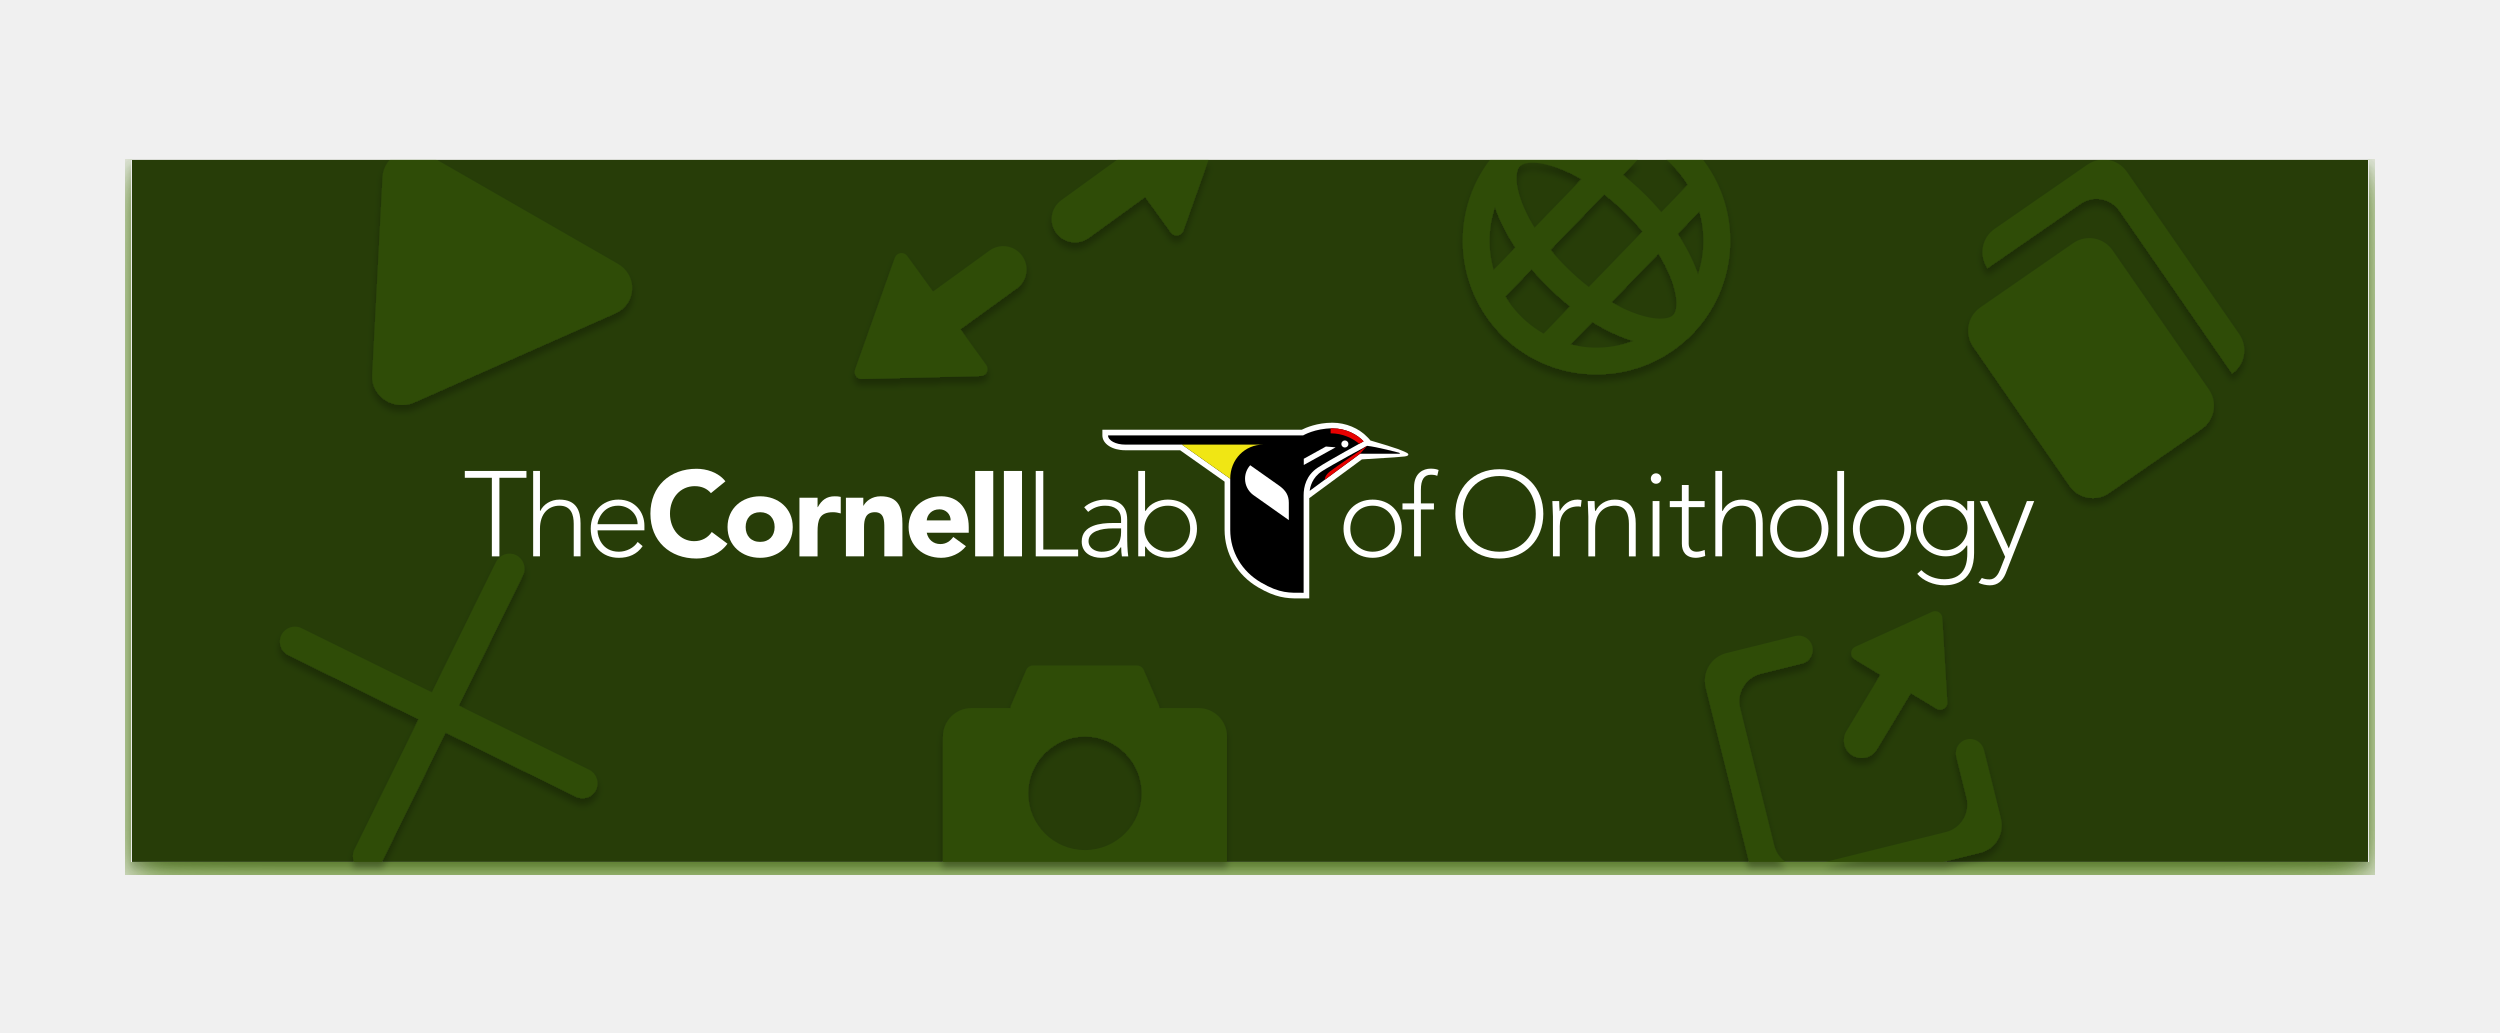
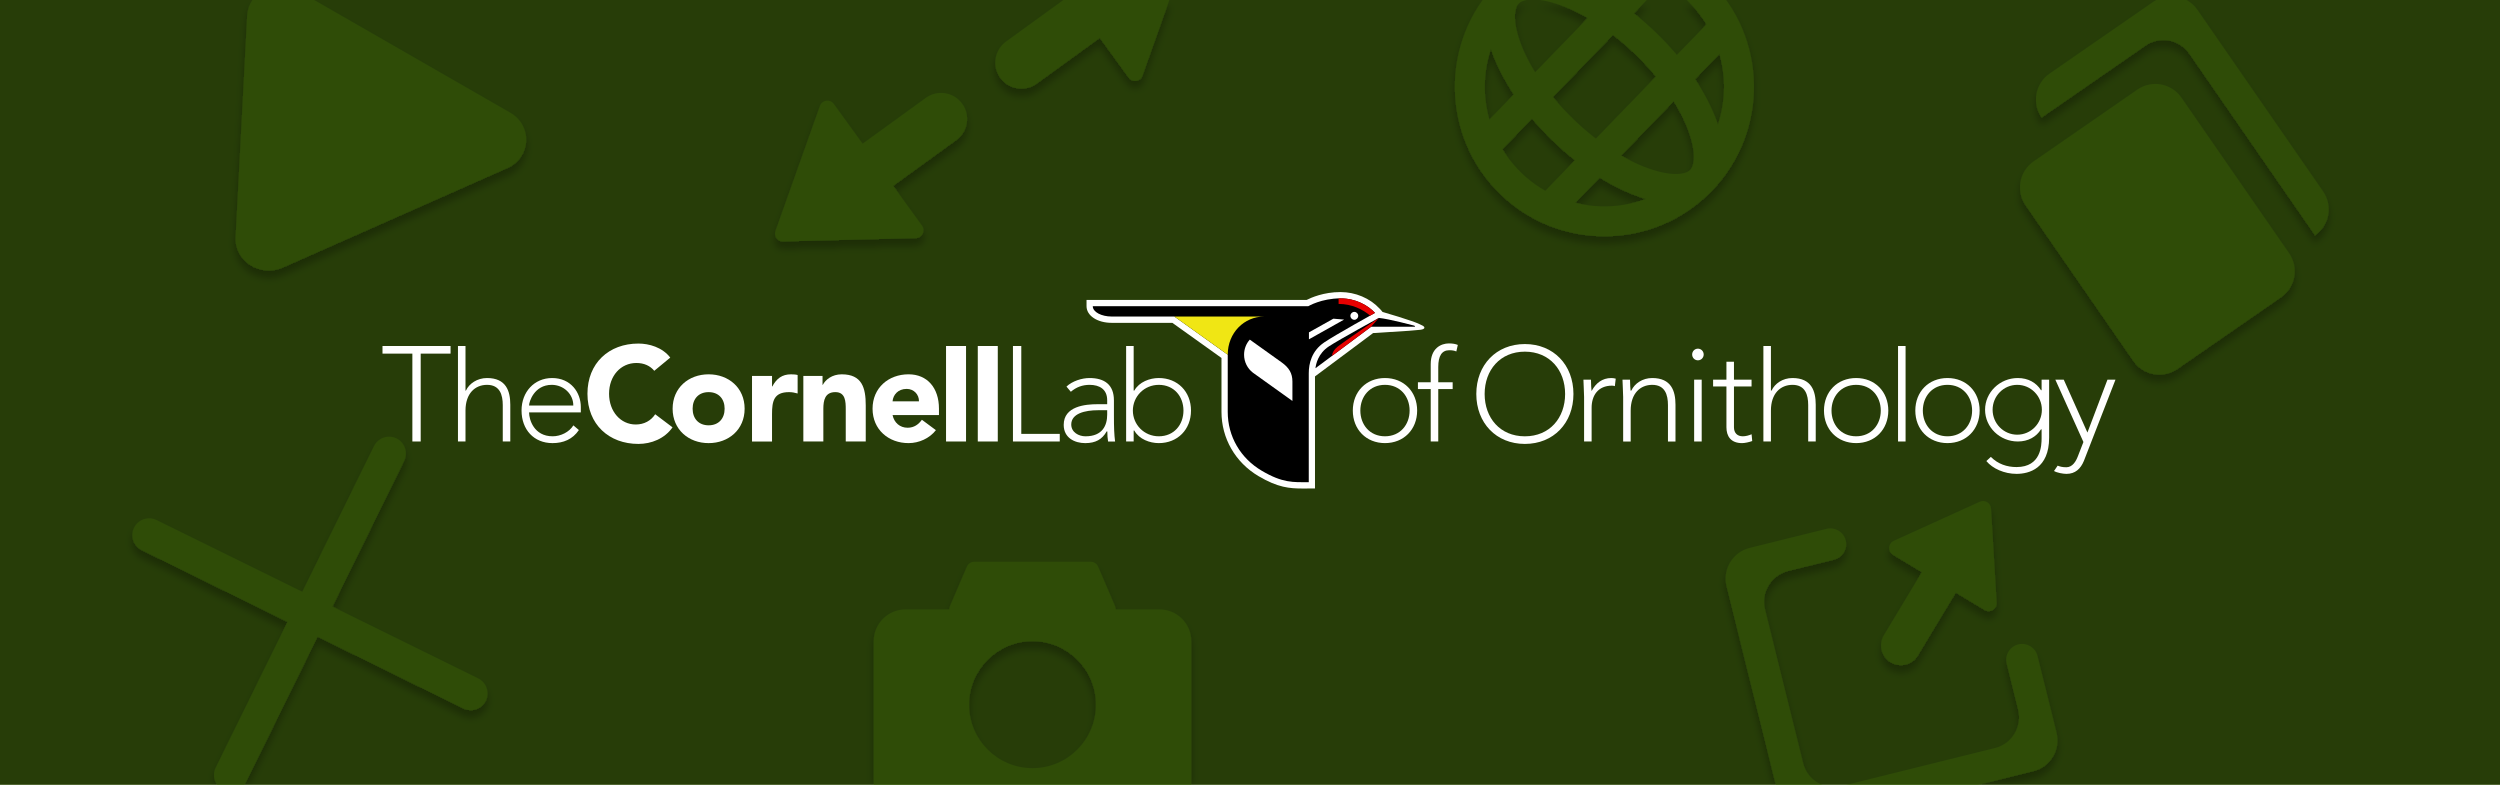
- <svg xmlns="http://www.w3.org/2000/svg" width="1610" height="665" viewBox="0 0 1610 665" fill="none">
-   <g filter="url(#filter0_d)">
-     <g filter="url(#filter1_dd)">
-       <rect width="1440" height="452" transform="translate(85 103)" fill="#4E7B11" />
+ <svg xmlns="http://www.w3.org/2000/svg" width="1440" height="452" viewBox="0 0 1440 452" fill="none">
+   <g clip-path="url(#clip0_229_21495)">
+     <rect width="1440" height="452" fill="#4E7B11" />
+     <g filter="url(#filter0_d_229_21495)">
+       <mask id="mask0_229_21495" style="mask-type:alpha" maskUnits="userSpaceOnUse" x="42" y="-105" width="1357" height="618">
+         <g clip-path="url(#clip1_229_21495)">
+           <path d="M1166.77 118.243C1161.05 109.988 1163.11 98.664 1171.37 92.951L1231.16 51.569C1239.41 45.855 1250.74 47.916 1256.45 56.171L1318.52 145.855C1324.24 154.11 1322.18 165.434 1313.92 171.148L1254.13 212.53C1245.88 218.243 1234.55 216.183 1228.84 207.928L1166.77 118.243Z" fill="#5E980F" />
+           <path d="M1180.57 42.365C1172.32 48.079 1170.26 59.403 1175.97 67.658L1235.76 26.276C1244.02 20.563 1255.34 22.623 1261.05 30.878L1333.47 135.51C1341.73 129.796 1343.79 118.472 1338.07 110.217L1265.65 5.585C1259.94 -2.67 1248.62 -4.73 1240.36 0.983L1180.57 42.365Z" fill="#5E980F" />
+         </g>
+         <path d="M293.836 64.86C306.913 72.374 305.955 90.694 292.166 96.803L162.841 154.103C149.836 159.865 134.997 150.329 135.711 136.668L142.394 8.892C143.108 -4.768 158.861 -12.705 171.194 -5.617L293.836 64.86Z" fill="#5E980F" />
+         <path d="M81.639 316.847C76.859 314.493 74.891 308.709 77.245 303.929C79.598 299.148 85.382 297.181 90.162 299.534L275.406 390.732C280.187 393.086 282.154 398.869 279.801 403.65C277.447 408.431 271.663 410.398 266.883 408.045L81.639 316.847Z" fill="#5E980F" />
+         <path d="M232.779 265.429C235.132 260.648 233.165 254.865 228.384 252.511C223.603 250.158 217.82 252.125 215.466 256.906L124.268 442.149C121.914 446.93 123.882 452.714 128.662 455.067C133.443 457.421 139.227 455.453 141.58 450.673L232.779 265.429Z" fill="#5E980F" />
+         <path d="M1063.13 311.257C1064.34 316.145 1061.36 321.09 1056.47 322.302L1029.92 328.886C1020.15 331.31 1014.19 341.2 1016.61 350.976L1038.56 439.475C1040.98 449.251 1050.87 455.21 1060.65 452.786L1149.15 430.838C1158.92 428.414 1164.88 418.524 1162.46 408.749L1155.87 382.199C1154.66 377.311 1157.64 372.366 1162.53 371.154C1167.42 369.942 1172.36 372.922 1173.57 377.809L1184.55 422.059C1186.97 431.835 1181.01 441.724 1171.24 444.149L1047.34 474.875C1037.56 477.299 1027.67 471.34 1025.25 461.565L994.522 337.665C992.098 327.89 998.057 318 1007.83 315.576L1052.08 304.602C1056.97 303.39 1061.92 306.37 1063.13 311.257Z" fill="#5E980F" />
+         <path d="M1108.18 327.607C1111.43 322.215 1118.43 320.478 1123.82 323.727C1129.21 326.976 1130.95 333.98 1127.7 339.372L1104.67 377.602C1101.42 382.993 1094.41 384.73 1089.02 381.482C1083.63 378.233 1081.89 371.228 1085.14 365.837L1108.18 327.607Z" fill="#5E980F" />
+         <path d="M1140.37 288.983C1143.28 287.66 1146.62 289.669 1146.81 292.861L1150.06 347.169C1150.28 350.833 1146.3 353.241 1143.16 351.347L1090.37 319.537C1087.22 317.642 1087.49 312.999 1090.84 311.481L1140.37 288.983Z" fill="#5E980F" />
+         <g clip-path="url(#clip2_229_21495)">
+           <path d="M618.33 -4.226C625.031 -9.083 634.402 -7.589 639.259 -0.887C644.117 5.815 642.622 15.185 635.92 20.043L597.091 48.188C590.389 53.045 581.019 51.55 576.161 44.849C571.304 38.147 572.799 28.777 579.5 23.919L618.33 -4.226Z" fill="#5E980F" />
+           <path d="M679.28 -34.496C682.45 -34.576 684.714 -31.452 683.652 -28.464L658.043 43.605C656.824 47.035 652.259 47.691 650.123 44.745L599.273 -25.41C597.137 -28.357 599.181 -32.491 602.819 -32.582L679.28 -34.496Z" fill="#5E980F" />
+           <path d="M512.014 108.787C505.313 113.644 495.944 112.149 491.087 105.448C486.23 98.747 487.725 89.378 494.426 84.521L533.276 56.361C539.977 51.504 549.346 52.999 554.203 59.699C559.06 66.4 557.566 75.769 550.865 80.626L512.014 108.787Z" fill="#5E980F" />
+           <path d="M451.055 139.066C447.885 139.146 445.62 136.021 446.682 133.033L472.31 60.955C473.53 57.526 478.094 56.87 480.229 59.817L531.075 129.965C533.211 132.911 531.167 137.045 527.529 137.136L451.055 139.066Z" fill="#5E980F" />
+         </g>
+         <path fill-rule="evenodd" clip-rule="evenodd" d="M973.643 97.908C1000.12 70.57 999.415 26.946 972.077 0.473C944.738 -26.001 901.115 -25.3 874.641 2.039C848.168 29.377 848.869 73 876.207 99.474C903.546 125.948 947.169 125.247 973.643 97.908ZM986.018 109.892C1019.11 75.719 1018.23 21.19 984.061 -11.902C949.887 -44.995 895.358 -44.118 862.266 -9.945C829.174 24.228 830.05 78.757 864.223 111.849C898.397 144.941 952.926 144.065 986.018 109.892Z" fill="#5E980F" />
+         <path fill-rule="evenodd" clip-rule="evenodd" d="M953.318 -29.682L845.465 81.694L857.84 93.678L965.694 -17.699L953.318 -29.682Z" fill="#5E980F" />
+         <path fill-rule="evenodd" clip-rule="evenodd" d="M990.444 6.269L882.591 117.645L894.966 129.629L1002.82 18.253L990.444 6.269Z" fill="#5E980F" />
+         <path fill-rule="evenodd" clip-rule="evenodd" d="M972.826 76.175C968.111 62.752 957.7 46.5 942.118 31.411C926.536 16.322 909.957 6.438 896.389 2.156C881.723 -2.472 875.93 0.708 874.641 2.039C873.353 3.369 870.361 9.261 875.458 23.772C880.173 37.195 890.585 53.447 906.166 68.536C921.748 83.625 938.327 93.509 951.895 97.791C966.561 102.419 972.354 99.239 973.643 97.908C974.931 96.578 977.924 90.685 972.826 76.175ZM986.018 109.892C1002.56 92.805 988.274 52.127 954.101 19.035C919.928 -14.057 878.812 -27.032 862.266 -9.945C845.72 7.141 860.01 47.819 894.183 80.911C928.356 114.003 969.472 126.978 986.018 109.892Z" fill="#5E980F" />
+         <path d="M556.961 326.345C557.681 324.664 559.334 323.574 561.163 323.574H628.282C630.111 323.574 631.764 324.664 632.484 326.345L642.281 349.204C643.574 352.221 641.361 355.577 638.079 355.577H551.366C548.084 355.577 545.871 352.221 547.164 349.204L556.961 326.345Z" fill="#5E980F" />
+         <path fill-rule="evenodd" clip-rule="evenodd" d="M521.574 351.005C511.474 351.005 503.287 359.192 503.287 369.292V451.584C503.287 461.683 511.474 469.871 521.574 469.871H667.871C677.971 469.871 686.158 461.683 686.158 451.584V369.292C686.158 359.192 677.971 351.005 667.871 351.005H521.574ZM594.723 442.44C614.922 442.44 631.297 426.065 631.297 405.866C631.297 385.667 614.922 369.292 594.723 369.292C574.523 369.292 558.148 385.667 558.148 405.866C558.148 426.065 574.523 442.44 594.723 442.44Z" fill="#5E980F" />
+       </mask>
+       <g mask="url(#mask0_229_21495)">
+         <rect y="-1" width="1440" height="453" fill="#5E980F" />
+       </g>
    </g>
+     <g opacity="0.5" filter="url(#filter1_d_229_21495)">
+       <path d="M0 0H1440V452H0V0Z" fill="black" />
+       <path d="M0.5 0.5H1439.5V451.5H0.5V0.5Z" stroke="black" />
+     </g>
+     <path fill-rule="evenodd" clip-rule="evenodd" d="M779.22 236.494C779.224 247.37 786.913 255.228 797.749 255.232C808.591 255.228 816.275 247.37 816.279 236.494C816.279 225.6 808.591 217.751 797.749 217.746C786.908 217.751 779.224 225.604 779.22 236.494V236.494ZM797.748 221.666C806.503 221.684 811.926 228.347 811.939 236.493C811.926 244.631 806.503 251.299 797.748 251.308C788.994 251.299 783.571 244.631 783.558 236.493C783.571 228.347 788.994 221.684 797.748 221.666V221.666Z" fill="white" />
+     <path fill-rule="evenodd" clip-rule="evenodd" d="M824.098 254.299H828.437V224.107H836.732V220.178H828.437V211.427C828.442 204.963 830.48 201.746 834.792 201.733C836.487 201.733 837.771 201.949 838.846 202.45L839.702 198.683C838.364 198.101 836.723 197.808 834.56 197.808C830.078 197.822 824.102 200.542 824.093 209.717V220.178H816.722V224.107H823.96H824.093V254.299H824.098Z" fill="white" />
+     <path fill-rule="evenodd" clip-rule="evenodd" d="M850.354 226.935C850.359 243.648 861.807 255.697 878.33 255.702C894.853 255.697 906.3 243.648 906.305 226.935C906.3 210.217 894.853 198.177 878.33 198.173C861.807 198.173 850.359 210.217 850.354 226.935V226.935ZM878.329 202.557C885.469 202.557 891.262 205.219 895.28 209.599C899.285 213.975 901.505 220.074 901.505 226.939C901.505 233.805 899.285 239.895 895.28 244.284C891.271 248.655 885.473 251.317 878.338 251.317C878.338 251.317 878.333 251.317 878.329 251.317C871.189 251.317 865.391 248.66 861.378 244.284C857.369 239.895 855.152 233.81 855.152 226.939C855.152 220.078 857.373 213.975 861.378 209.599C865.391 205.219 871.193 202.557 878.329 202.557V202.557Z" fill="white" />
+     <path fill-rule="evenodd" clip-rule="evenodd" d="M916.951 224.901L916.777 225.212L916.701 224.864C916.541 224.138 916.469 221.292 916.393 218.675H912.05C912.063 220.656 912.433 226.055 912.433 228.64V254.299H916.773V234.856C916.781 227.824 920.443 222.149 928.506 222.135C928.943 222.135 929.514 222.203 930.156 222.406L930.66 218.102C929.79 217.886 928.987 217.746 928.118 217.746C922.873 217.746 919.239 220.732 916.951 224.901V224.901Z" fill="white" />
+     <path fill-rule="evenodd" clip-rule="evenodd" d="M951.699 217.746C945.991 217.742 941.504 220.98 939.685 224.896L939.649 224.973H939.564H939.225L939.203 224.869C939.043 224.138 938.971 221.296 938.895 218.68H934.552C934.57 220.656 934.935 226.06 934.935 228.645V254.303H939.274V236.498C939.288 226.574 944.795 221.689 951.699 221.671C959.093 221.689 960.739 227.476 960.743 233.309V254.303H965.082V233.074C965.064 225.239 962.679 217.76 951.699 217.746V217.746Z" fill="white" />
+     <path fill-rule="evenodd" clip-rule="evenodd" d="M974.681 204.191C974.681 206.059 976.152 207.548 978.003 207.548C979.849 207.548 981.321 206.059 981.326 204.191C981.321 202.319 979.845 200.831 978.003 200.826C976.157 200.831 974.681 202.319 974.681 204.191V204.191Z" fill="white" />
+     <path fill-rule="evenodd" clip-rule="evenodd" d="M975.83 236.598V254.299H980.174V236.598V218.68H975.83V236.598Z" fill="white" />
+     <path fill-rule="evenodd" clip-rule="evenodd" d="M1003.82 251.308C1000.68 251.304 998.767 249.364 998.763 246.125V222.605H1008.9V218.68H998.763V208.346H994.424V218.68H986.744V222.605H994.424V246.125C994.441 251.214 996.89 255.224 1003.43 255.237C1005.13 255.237 1007.61 254.642 1009.28 254.038L1008.92 250.136C1007.34 250.799 1005.55 251.308 1003.82 251.308V251.308Z" fill="white" />
+     <path fill-rule="evenodd" clip-rule="evenodd" d="M1032.47 217.747C1026.76 217.742 1022.28 220.981 1020.46 224.897L1020.42 224.978H1020.34H1020.05V199.297H1015.71V254.299H1020.05V236.495C1020.06 226.57 1025.57 221.685 1032.48 221.671C1039.88 221.685 1041.51 227.473 1041.52 233.305V254.299H1045.86V233.071C1045.83 225.244 1043.45 217.76 1032.47 217.747V217.747Z" fill="white" />
+     <path fill-rule="evenodd" clip-rule="evenodd" d="M1050.61 236.494C1050.61 247.37 1058.3 255.228 1069.14 255.232C1079.98 255.228 1087.66 247.37 1087.67 236.494C1087.66 225.6 1079.98 217.751 1069.14 217.746C1058.3 217.751 1050.61 225.604 1050.61 236.494V236.494ZM1069.13 221.671C1077.89 221.684 1083.31 228.347 1083.33 236.494C1083.32 244.632 1077.89 251.299 1069.13 251.308C1060.39 251.299 1054.96 244.632 1054.95 236.494C1054.96 228.347 1060.39 221.684 1069.13 221.671V221.671Z" fill="white" />
+     <path fill-rule="evenodd" clip-rule="evenodd" d="M1093.27 226.751V254.299H1097.61V226.751V199.297H1093.27V226.751Z" fill="white" />
+     <path fill-rule="evenodd" clip-rule="evenodd" d="M1103.22 236.494C1103.22 247.374 1110.91 255.228 1121.75 255.232C1132.59 255.228 1140.27 247.374 1140.28 236.494C1140.27 225.6 1132.58 217.751 1121.75 217.746C1110.91 217.751 1103.22 225.604 1103.22 236.494V236.494ZM1121.75 221.666C1130.5 221.684 1135.92 228.347 1135.94 236.493C1135.92 244.631 1130.5 251.299 1121.75 251.308C1112.99 251.299 1107.57 244.631 1107.55 236.493C1107.57 228.347 1112.99 221.684 1121.75 221.666V221.666Z" fill="white" />
+     <path fill-rule="evenodd" clip-rule="evenodd" d="M1175.56 224.675C1172.9 220.444 1168.26 217.746 1162.24 217.746C1151.86 217.764 1143.41 226.001 1143.4 236.025C1143.41 246.048 1151.86 254.281 1162.24 254.299C1168.27 254.299 1172.9 251.601 1175.56 247.37L1175.6 247.302H1175.68H1175.96V252.422C1175.95 256.45 1175.71 269.005 1161.55 269.027C1156.03 269.027 1150.83 267.313 1146.73 263.163L1144.14 265.567C1147.73 269.911 1154.48 272.947 1161.54 272.947C1168.73 272.929 1180.29 269.898 1180.3 252.106L1180.3 218.68H1175.96V224.743H1175.83H1175.6L1175.56 224.675V224.675ZM1176.12 236.029C1176.12 243.951 1169.76 250.379 1161.93 250.383C1154.1 250.379 1147.74 243.951 1147.74 236.029C1147.74 228.103 1154.1 221.671 1161.93 221.671C1169.76 221.671 1176.12 228.103 1176.12 236.029V236.029Z" fill="white" />
+     <path fill-rule="evenodd" clip-rule="evenodd" d="M1213.9 218.68L1202.36 249.147L1188.72 218.68H1183.87L1200.05 254.597L1196.8 262.956C1195.73 265.752 1193.71 269.14 1190.22 269.14C1187.84 269.14 1186.47 268.725 1185.21 268.215L1183.11 271.301C1184.87 272.329 1188.31 272.952 1190.3 272.952C1195.31 272.952 1198.42 270.06 1200.31 265.504L1218.52 218.685H1213.9V218.68Z" fill="white" />
+     <path fill-rule="evenodd" clip-rule="evenodd" d="M813.92 185.186C812.35 184.614 807.672 183.125 805.674 182.489C803.672 181.844 797.99 180.179 796.332 179.674C795.729 178.858 795.092 178.194 794.592 177.703C789.08 171.766 780.692 168.225 772.143 168.225C762.429 168.225 755.156 171.469 752.663 172.745H629.435C628.302 172.745 625.845 172.745 625.845 172.745C625.845 172.745 625.845 175.515 625.845 176.376C625.845 181.839 632.07 185.958 640.33 185.958H675.28L703.576 206.185V237.207C703.576 252.509 711.55 266.348 724.893 274.247C736.06 280.86 742.794 281.388 750.433 281.388C750.982 281.388 751.53 281.383 752.097 281.379C752.667 281.379 753.247 281.374 753.845 281.374C754.812 281.374 757.435 281.374 757.435 281.374C757.435 281.374 757.435 278.772 757.435 277.743V216.813L759.825 215.031L790.913 191.845C790.913 191.845 807.253 190.821 811.396 190.55C813.697 190.401 816.293 190.18 818.103 189.964C819.767 189.765 820.445 189.233 820.445 188.795C820.445 188.267 820.137 188.06 819.749 187.767C819.428 187.519 816.962 186.301 813.92 185.186V185.186Z" fill="white" />
+     <path fill-rule="evenodd" clip-rule="evenodd" d="M814.634 187.568C814.634 187.568 799.881 183.63 794.209 183.125C794.209 183.125 771.763 195.377 765.475 199.495C759.178 203.609 757.983 209.799 757.702 212.104L789.74 188.218C789.74 188.218 814.21 188.218 814.848 188.218C815.485 188.218 814.634 187.568 814.634 187.568V187.568Z" fill="black" />
+     <path fill-rule="evenodd" clip-rule="evenodd" d="M762.745 197.231C769.319 192.792 792.014 180.224 792.014 180.224C792.014 180.224 792.041 180.251 792.045 180.26C788.156 176.038 781.088 171.856 772.146 171.856C761.149 171.856 753.568 176.376 753.568 176.376H629.438C629.438 179.746 634.46 182.322 640.333 182.322C644.699 182.322 676.429 182.322 676.429 182.322L707.174 204.309V237.207C707.174 251.489 714.586 263.939 726.716 271.116C738.837 278.293 744.92 277.748 753.848 277.748V214.977C753.848 209.447 755.494 202.134 762.745 197.231V197.231ZM782.341 181.921C782.341 183.179 781.324 184.203 780.085 184.203C778.84 184.203 777.828 183.179 777.828 181.921C777.828 180.667 778.845 179.643 780.085 179.643C781.324 179.643 782.341 180.667 782.341 181.921ZM753.947 191.444L768.021 183.563L774.207 184.077L753.947 195.449V191.444V191.444Z" fill="black" />
+     <path fill-rule="evenodd" clip-rule="evenodd" d="M676.431 182.327H728.171C716.603 182.327 707.175 191.728 707.175 204.313L676.431 182.327V182.327Z" fill="#F0E614" />
+     <path fill-rule="evenodd" clip-rule="evenodd" d="M789.197 181.803C785.107 178.28 778.668 175.059 771.028 175.059V171.879L772.148 171.856C781.08 171.856 788.126 176.016 792.015 180.224L789.197 181.803V181.803Z" fill="#E60000" />
+     <path fill-rule="evenodd" clip-rule="evenodd" d="M789.736 188.218L767.318 204.94C767.318 204.94 767.05 202.495 770.426 199.739C773.797 196.983 794.209 183.129 794.209 183.129L789.736 188.218V188.218Z" fill="#E60000" />
+     <path fill-rule="evenodd" clip-rule="evenodd" d="M744.432 230.955C744.432 230.955 744.432 222.988 744.432 219.768C744.432 215.067 742.536 211.81 738.211 208.716L719.886 195.616C717.83 197.889 716.586 200.934 716.586 204.322C716.586 208.544 718.588 212.284 721.67 214.661L744.432 230.955V230.955Z" fill="white" />
+     <path fill-rule="evenodd" clip-rule="evenodd" d="M237.523 203.686V254.299H242.321V203.686H259.522V199.296H220.317V203.686H237.389H237.523Z" fill="white" />
+     <path fill-rule="evenodd" clip-rule="evenodd" d="M280.554 217.746C274.842 217.742 270.239 220.981 268.415 224.896L268.38 224.977H268.295H268.125V199.296H263.786V254.299H268.125V236.494C268.139 226.57 273.642 221.684 280.55 221.666C287.944 221.684 289.585 227.468 289.594 233.305V254.299H293.929V233.07C293.92 225.239 291.529 217.764 280.554 217.746V217.746Z" fill="white" />
+     <path fill-rule="evenodd" clip-rule="evenodd" d="M318.326 251.308C307.472 251.304 304.765 241.578 304.751 237.658V237.523H334.555V234.397C334.546 226.137 328.847 217.751 318.023 217.747C307.726 217.756 300.417 225.758 300.412 236.422C300.421 247.465 307.49 255.233 318.251 255.237C324.481 255.237 329.85 253.032 333.436 247.704L330.269 245.011C327.892 248.868 323 251.304 318.326 251.308V251.308ZM304.75 233.458C304.755 231.532 307.622 221.689 317.79 221.666C324.694 221.684 330.215 227.007 330.215 233.458V233.593H304.75V233.458V233.458Z" fill="white" />
+     <path fill-rule="evenodd" clip-rule="evenodd" d="M376.86 213.587C374.478 210.714 371.022 209.081 366.567 209.081C357.5 209.081 350.82 216.538 350.82 226.796C350.82 237.054 357.5 244.51 366.183 244.51C371.022 244.51 374.937 242.336 377.399 238.605L387.38 246.143C382.849 252.662 375.165 255.698 367.713 255.698C350.74 255.698 338.373 244.429 338.373 226.791C338.373 209.158 350.74 197.889 367.713 197.889C373.782 197.889 381.462 199.987 386.073 205.973L376.86 213.587V213.587Z" fill="white" />
+     <path fill-rule="evenodd" clip-rule="evenodd" d="M408.166 215.608C419.69 215.608 428.903 223.381 428.903 235.421C428.903 247.465 419.69 255.237 408.166 255.237C396.647 255.237 387.429 247.465 387.429 235.421C387.429 223.381 396.647 215.608 408.166 215.608V215.608ZM408.167 244.979C413.929 244.979 417.385 241.095 417.385 235.42C417.385 229.75 413.929 225.866 408.167 225.866C402.405 225.866 398.953 229.75 398.953 235.42C398.953 241.095 402.41 244.979 408.167 244.979V244.979Z" fill="white" />
+     <path fill-rule="evenodd" clip-rule="evenodd" d="M433.166 216.542H444.689V222.605H444.841C447.298 218.017 450.527 215.613 455.597 215.613C456.904 215.613 458.362 215.689 459.437 216.001V226.647C457.823 226.178 456.208 225.866 454.518 225.866C445.764 225.866 444.685 230.995 444.685 238.533V254.304H433.161V216.542H433.166Z" fill="white" />
+     <path fill-rule="evenodd" clip-rule="evenodd" d="M462.724 216.542H473.783V221.667H473.94C475.469 218.716 479.238 215.608 484.843 215.608C496.519 215.608 498.668 223.381 498.668 233.476V254.299H487.149V235.804C487.149 231.46 487.073 225.862 481.16 225.862C475.17 225.862 474.247 230.603 474.247 235.497V254.299H462.724V216.542V216.542Z" fill="white" />
+     <path fill-rule="evenodd" clip-rule="evenodd" d="M539.078 247.771C535.394 252.517 529.325 255.233 523.335 255.233C511.816 255.233 502.594 247.46 502.594 235.416C502.594 223.376 511.812 215.604 523.335 215.604C534.088 215.604 540.844 223.376 540.844 235.416V239.074H514.117C515.041 243.5 518.341 246.373 522.796 246.373C526.56 246.373 529.093 244.429 531.015 241.785L539.078 247.771V247.771ZM529.324 231.149C529.4 227.269 526.403 224.003 522.256 224.003C517.19 224.003 514.425 227.495 514.117 231.149H529.324V231.149Z" fill="white" />
+     <path fill-rule="evenodd" clip-rule="evenodd" d="M544.919 226.75V199.296H556.438V226.75V254.299H544.919V226.75V226.75Z" fill="white" />
+     <path fill-rule="evenodd" clip-rule="evenodd" d="M563.203 226.75V199.296H574.722V226.75V254.299H563.203V226.75V226.75Z" fill="white" />
+     <path fill-rule="evenodd" clip-rule="evenodd" d="M588.263 226.75V199.296H583.46V226.75V254.299H610.423V249.914H588.263V226.75Z" fill="white" />
+     <path fill-rule="evenodd" clip-rule="evenodd" d="M641.617 230.589C641.599 221.567 636.185 217.769 627.618 217.747C623.083 217.747 617.638 219.501 614.284 222.673L616.799 225.663C619.943 222.984 623.484 221.671 627.618 221.671C633.331 221.685 637.728 224.215 637.737 230.513V232.822H632.225C628.738 232.822 623.832 233.102 619.823 234.73C615.809 236.359 612.701 239.318 612.696 244.736C612.696 252.247 619.047 255.233 625.085 255.242C631.043 255.237 634.812 253.095 637.411 248.548L637.452 248.48H637.532H637.817V248.62C637.817 250.591 637.964 252.562 638.254 254.308H642.29C641.769 250.239 641.621 246.283 641.621 239.368V230.589H641.617ZM637.737 238.822C637.737 241.831 637.099 244.952 635.213 247.334C633.322 249.702 630.182 251.313 625.246 251.313C625.246 251.313 625.241 251.313 625.237 251.313C621.357 251.304 617.044 249.035 617.04 244.497C617.067 238.208 624.853 236.287 632.537 236.287H637.741V238.822H637.737Z" fill="white" />
+     <path fill-rule="evenodd" clip-rule="evenodd" d="M667.488 217.742C662.221 217.742 656.201 219.993 653.395 224.905L653.355 224.977H653.279H652.99V199.296H648.65V254.299H652.99V248.006H653.123H653.355L653.395 248.078C656.201 252.991 662.221 255.233 667.488 255.233C678.329 255.228 686.009 247.375 686.018 236.494C686.009 225.605 678.329 217.751 667.488 217.742V217.742ZM667.487 251.308C659.045 251.299 652.543 244.645 652.53 236.494C652.543 228.338 659.045 221.684 667.487 221.67C676.242 221.684 681.66 228.347 681.678 236.494C681.66 244.631 676.242 251.299 667.487 251.308V251.308Z" fill="white" />
  </g>
-   <g filter="url(#filter2_d)">
-     <mask id="mask0" style="mask-type:alpha" maskUnits="userSpaceOnUse" x="146" y="0" width="1357" height="618">
-       <g clip-path="url(#clip0)">
-         <path d="M1270.77 223.243C1265.05 214.988 1267.11 203.664 1275.37 197.951L1335.16 156.569C1343.41 150.855 1354.74 152.916 1360.45 161.171L1422.52 250.855C1428.24 259.11 1426.18 270.434 1417.92 276.148L1358.13 317.53C1349.88 323.243 1338.55 321.183 1332.84 312.928L1270.77 223.243Z" fill="#5E980F" />
-         <path d="M1284.57 147.365C1276.32 153.079 1274.26 164.403 1279.97 172.658L1339.76 131.276C1348.02 125.563 1359.34 127.623 1365.05 135.878L1437.47 240.51C1445.73 234.796 1447.79 223.472 1442.07 215.217L1369.65 110.585C1363.94 102.33 1352.62 100.27 1344.36 105.983L1284.57 147.365Z" fill="#5E980F" />
-       </g>
-       <path d="M397.836 169.86C410.913 177.374 409.955 195.694 396.166 201.803L266.841 259.103C253.836 264.865 238.997 255.329 239.711 241.668L246.394 113.892C247.108 100.232 262.861 92.295 275.194 99.383L397.836 169.86Z" fill="#5E980F" />
-       <path d="M185.639 421.847C180.859 419.493 178.891 413.709 181.245 408.929C183.598 404.148 189.382 402.181 194.163 404.534L379.406 495.732C384.187 498.086 386.154 503.869 383.801 508.65C381.447 513.431 375.663 515.398 370.883 513.045L185.639 421.847Z" fill="#5E980F" />
-       <path d="M336.779 370.429C339.132 365.648 337.165 359.865 332.384 357.511C327.603 355.158 321.82 357.125 319.466 361.906L228.268 547.149C225.914 551.93 227.882 557.714 232.662 560.067C237.443 562.421 243.227 560.453 245.58 555.673L336.779 370.429Z" fill="#5E980F" />
-       <path d="M1167.13 416.257C1168.34 421.144 1165.36 426.089 1160.47 427.301L1133.92 433.886C1124.15 436.31 1118.19 446.2 1120.61 455.975L1142.56 544.475C1144.98 554.25 1154.87 560.209 1164.65 557.785L1253.15 535.838C1262.92 533.413 1268.88 523.524 1266.46 513.748L1259.87 487.198C1258.66 482.311 1261.64 477.366 1266.53 476.154C1271.42 474.941 1276.36 477.921 1277.57 482.809L1288.55 527.059C1290.97 536.834 1285.01 546.724 1275.24 549.148L1151.34 579.875C1141.56 582.299 1131.67 576.34 1129.25 566.564L1098.52 442.665C1096.1 432.889 1102.06 423 1111.83 420.575L1156.08 409.602C1160.97 408.389 1165.92 411.369 1167.13 416.257Z" fill="#5E980F" />
-       <path d="M1212.18 432.606C1215.43 427.215 1222.43 425.478 1227.82 428.726C1233.21 431.975 1234.95 438.98 1231.7 444.371L1208.67 482.601C1205.42 487.993 1198.41 489.73 1193.02 486.481C1187.63 483.232 1185.89 476.228 1189.14 470.836L1212.18 432.606Z" fill="#5E980F" />
-       <path d="M1244.37 393.982C1247.28 392.66 1250.62 394.668 1250.81 397.861L1254.06 452.168C1254.28 455.832 1250.3 458.24 1247.16 456.346L1194.37 424.536C1191.22 422.642 1191.49 417.998 1194.84 416.48L1244.37 393.982Z" fill="#5E980F" />
-       <g clip-path="url(#clip1)">
-         <path d="M722.33 100.774C729.031 95.917 738.402 97.412 743.259 104.113C748.117 110.815 746.622 120.185 739.92 125.043L701.091 153.188C694.389 158.045 685.019 156.55 680.161 149.849C675.304 143.147 676.799 133.777 683.5 128.919L722.33 100.774Z" fill="#5E980F" />
-         <path d="M783.28 70.504C786.45 70.424 788.714 73.548 787.652 76.536L762.043 148.606C760.824 152.035 756.259 152.692 754.123 149.745L703.273 79.59C701.137 76.643 703.181 72.509 706.819 72.418L783.28 70.504Z" fill="#5E980F" />
-         <path d="M616.014 213.787C609.313 218.644 599.944 217.149 595.087 210.448C590.23 203.747 591.725 194.378 598.426 189.521L637.276 161.361C643.977 156.504 653.346 157.999 658.203 164.699C663.06 171.4 661.566 180.769 654.865 185.626L616.014 213.787Z" fill="#5E980F" />
-         <path d="M555.055 244.066C551.885 244.146 549.62 241.021 550.682 238.033L576.31 165.955C577.53 162.527 582.094 161.87 584.229 164.817L635.075 234.965C637.211 237.911 635.167 242.045 631.529 242.136L555.055 244.066Z" fill="#5E980F" />
-       </g>
-       <path fill-rule="evenodd" clip-rule="evenodd" d="M1077.64 202.908C1104.12 175.57 1103.42 131.946 1076.08 105.473C1048.74 78.999 1005.12 79.7 978.641 107.039C952.168 134.377 952.869 178 980.207 204.474C1007.55 230.948 1051.17 230.247 1077.64 202.908ZM1090.02 214.892C1123.11 180.719 1122.23 126.19 1088.06 93.097C1053.89 60.005 999.358 60.882 966.266 95.055C933.174 129.228 934.05 183.757 968.223 216.849C1002.4 249.941 1056.93 249.065 1090.02 214.892Z" fill="#5E980F" />
-       <path fill-rule="evenodd" clip-rule="evenodd" d="M1057.32 75.318L949.465 186.694L961.84 198.678L1069.69 87.301L1057.32 75.318Z" fill="#5E980F" />
-       <path fill-rule="evenodd" clip-rule="evenodd" d="M1094.44 111.269L986.591 222.645L998.966 234.629L1106.82 123.253L1094.44 111.269Z" fill="#5E980F" />
-       <path fill-rule="evenodd" clip-rule="evenodd" d="M1076.83 181.175C1072.11 167.752 1061.7 151.5 1046.12 136.411C1030.54 121.322 1013.96 111.438 1000.39 107.156C985.723 102.528 979.93 105.708 978.641 107.039C977.353 108.369 974.361 114.261 979.458 128.772C984.173 142.195 994.585 158.447 1010.17 173.536C1025.75 188.625 1042.33 198.509 1055.89 202.791C1070.56 207.419 1076.35 204.239 1077.64 202.908C1078.93 201.578 1081.92 195.685 1076.83 181.175ZM1090.02 214.892C1106.56 197.805 1092.27 157.128 1058.1 124.035C1023.93 90.943 982.812 77.968 966.266 95.055C949.72 112.141 964.01 152.819 998.183 185.911C1032.36 219.003 1073.47 231.978 1090.02 214.892Z" fill="#5E980F" />
-       <path d="M660.961 431.345C661.681 429.664 663.334 428.574 665.163 428.574H732.282C734.111 428.574 735.764 429.664 736.484 431.345L746.281 454.203C747.574 457.22 745.361 460.576 742.079 460.576H655.366C652.084 460.576 649.871 457.22 651.164 454.203L660.961 431.345Z" fill="#5E980F" />
-       <path fill-rule="evenodd" clip-rule="evenodd" d="M625.574 456.004C615.474 456.004 607.287 464.192 607.287 474.291V556.583C607.287 566.683 615.474 574.87 625.574 574.87H771.871C781.971 574.87 790.158 566.683 790.158 556.583V474.291C790.158 464.192 781.971 456.004 771.871 456.004H625.574ZM698.723 547.44C718.922 547.44 735.297 531.065 735.297 510.866C735.297 490.666 718.922 474.291 698.723 474.291C678.523 474.291 662.148 490.666 662.148 510.866C662.148 531.065 678.523 547.44 698.723 547.44Z" fill="#5E980F" />
-     </mask>
-     <g mask="url(#mask0)">
-       <rect x="79" y="103" width="1453" height="452" fill="#5E980F" />
-     </g>
-   </g>
-   <g opacity="0.5" filter="url(#filter3_d)">
-     <rect x="85" y="103" width="1440" height="452" fill="black" />
-     <rect x="85.5" y="103.5" width="1439" height="451" stroke="black" />
-   </g>
-   <path fill-rule="evenodd" clip-rule="evenodd" d="M865.224 340.494C865.228 351.37 873.013 359.228 883.985 359.232C894.962 359.228 902.742 351.37 902.746 340.494C902.746 329.6 894.962 321.751 883.985 321.746C873.008 321.751 865.228 329.604 865.224 340.494V340.494ZM883.985 325.666C892.848 325.684 898.339 332.347 898.353 340.493C898.339 348.631 892.848 355.299 883.985 355.308C875.121 355.299 869.63 348.631 869.617 340.493C869.63 332.347 875.121 325.684 883.985 325.666V325.666Z" fill="white" />
-   <path fill-rule="evenodd" clip-rule="evenodd" d="M910.661 358.299H915.054V328.107H923.453V324.178H915.054V315.427C915.059 308.963 917.122 305.746 921.489 305.733C923.204 305.733 924.505 305.949 925.593 306.45L926.46 302.683C925.105 302.101 923.444 301.808 921.254 301.808C916.716 301.822 910.665 304.542 910.656 313.717V324.178H903.192V328.107H910.521H910.656V358.299H910.661Z" fill="white" />
-   <path fill-rule="evenodd" clip-rule="evenodd" d="M937.249 330.935C937.254 347.648 948.844 359.697 965.574 359.702C982.303 359.697 993.894 347.648 993.899 330.935C993.894 314.217 982.303 302.177 965.574 302.173C948.844 302.173 937.254 314.217 937.249 330.935V330.935ZM965.574 306.557C972.803 306.557 978.669 309.219 982.737 313.599C986.792 317.975 989.041 324.074 989.041 330.939C989.041 337.805 986.792 343.895 982.737 348.284C978.678 352.655 972.808 355.317 965.583 355.317C965.583 355.317 965.579 355.317 965.574 355.317C958.345 355.317 952.475 352.66 948.411 348.284C944.352 343.895 942.108 337.81 942.108 330.939C942.108 324.078 944.357 317.975 948.411 313.599C952.475 309.219 958.35 306.557 965.574 306.557V306.557Z" fill="white" />
-   <path fill-rule="evenodd" clip-rule="evenodd" d="M1004.68 328.901L1004.5 329.212L1004.42 328.864C1004.26 328.138 1004.19 325.292 1004.11 322.675H999.714C999.727 324.656 1000.1 330.055 1000.1 332.64V358.299H1004.5V338.856C1004.5 331.824 1008.21 326.149 1016.38 326.135C1016.82 326.135 1017.4 326.203 1018.05 326.406L1018.56 322.102C1017.68 321.886 1016.86 321.746 1015.98 321.746C1010.67 321.746 1006.99 324.732 1004.68 328.901V328.901Z" fill="white" />
-   <path fill-rule="evenodd" clip-rule="evenodd" d="M1039.86 321.746C1034.08 321.742 1029.54 324.98 1027.7 328.896L1027.66 328.973H1027.57H1027.23L1027.21 328.869C1027.05 328.138 1026.97 325.296 1026.9 322.68H1022.5C1022.52 324.656 1022.89 330.06 1022.89 332.645V358.303H1027.28V340.498C1027.29 330.574 1032.87 325.689 1039.86 325.671C1047.35 325.689 1049.01 331.476 1049.02 337.309V358.303H1053.41V337.074C1053.39 329.239 1050.98 321.76 1039.86 321.746V321.746Z" fill="white" />
-   <path fill-rule="evenodd" clip-rule="evenodd" d="M1063.13 308.191C1063.13 310.059 1064.62 311.548 1066.49 311.548C1068.36 311.548 1069.85 310.059 1069.86 308.191C1069.85 306.319 1068.36 304.831 1066.49 304.826C1064.62 304.831 1063.13 306.319 1063.13 308.191V308.191Z" fill="white" />
-   <path fill-rule="evenodd" clip-rule="evenodd" d="M1064.29 340.598V358.299H1068.69V340.598V322.68H1064.29V340.598Z" fill="white" />
-   <path fill-rule="evenodd" clip-rule="evenodd" d="M1092.63 355.308C1089.45 355.304 1087.51 353.364 1087.51 350.125V326.605H1097.78V322.68H1087.51V312.346H1083.12V322.68H1075.34V326.605H1083.12V350.125C1083.13 355.214 1085.61 359.224 1092.24 359.237C1093.96 359.237 1096.46 358.642 1098.16 358.038L1097.8 354.136C1096.19 354.799 1094.38 355.308 1092.63 355.308V355.308Z" fill="white" />
-   <path fill-rule="evenodd" clip-rule="evenodd" d="M1121.64 321.747C1115.86 321.742 1111.32 324.981 1109.48 328.897L1109.44 328.978H1109.36H1109.06V303.297H1104.67V358.299H1109.06V340.495C1109.08 330.57 1114.65 325.685 1121.65 325.671C1129.14 325.685 1130.8 331.473 1130.8 337.305V358.299H1135.2V337.071C1135.17 329.244 1132.75 321.76 1121.64 321.747V321.747Z" fill="white" />
-   <path fill-rule="evenodd" clip-rule="evenodd" d="M1140 340.494C1140.01 351.37 1147.8 359.228 1158.76 359.232C1169.74 359.228 1177.52 351.37 1177.53 340.494C1177.52 329.6 1169.74 321.751 1158.76 321.746C1147.79 321.751 1140.01 329.604 1140 340.494V340.494ZM1158.76 325.671C1167.63 325.684 1173.12 332.347 1173.14 340.494C1173.12 348.632 1167.63 355.299 1158.76 355.308C1149.9 355.299 1144.41 348.632 1144.4 340.494C1144.41 332.347 1149.9 325.684 1158.76 325.671V325.671Z" fill="white" />
-   <path fill-rule="evenodd" clip-rule="evenodd" d="M1183.2 330.751V358.299H1187.6V330.751V303.297H1183.2V330.751Z" fill="white" />
-   <path fill-rule="evenodd" clip-rule="evenodd" d="M1193.27 340.494C1193.28 351.374 1201.06 359.228 1212.03 359.232C1223.01 359.228 1230.79 351.374 1230.79 340.494C1230.79 329.6 1223 321.751 1212.03 321.746C1201.06 321.751 1193.28 329.604 1193.27 340.494V340.494ZM1212.03 325.666C1220.89 325.684 1226.38 332.347 1226.4 340.493C1226.38 348.631 1220.89 355.299 1212.03 355.308C1203.17 355.299 1197.67 348.631 1197.66 340.493C1197.67 332.347 1203.17 325.684 1212.03 325.666V325.666Z" fill="white" />
-   <path fill-rule="evenodd" clip-rule="evenodd" d="M1266.52 328.675C1263.82 324.444 1259.13 321.746 1253.03 321.746C1242.52 321.764 1233.97 330.001 1233.96 340.025C1233.97 350.048 1242.52 358.281 1253.03 358.299C1259.14 358.299 1263.83 355.601 1266.52 351.37L1266.56 351.302H1266.64H1266.93V356.422C1266.92 360.45 1266.68 373.005 1252.33 373.027C1246.75 373.027 1241.48 371.313 1237.33 367.163L1234.7 369.567C1238.34 373.911 1245.17 376.947 1252.33 376.947C1259.61 376.929 1271.31 373.898 1271.32 356.106L1271.32 322.68H1266.92V328.743H1266.79H1266.56L1266.52 328.675V328.675ZM1267.09 340.029C1267.09 347.951 1260.65 354.379 1252.72 354.383C1244.79 354.379 1238.35 347.951 1238.35 340.029C1238.35 332.103 1244.79 325.671 1252.72 325.671C1260.65 325.671 1267.09 332.103 1267.09 340.029V340.029Z" fill="white" />
-   <path fill-rule="evenodd" clip-rule="evenodd" d="M1305.34 322.68L1293.65 353.147L1279.85 322.68H1274.93L1291.31 358.597L1288.02 366.956C1286.94 369.752 1284.89 373.14 1281.36 373.14C1278.96 373.14 1277.57 372.725 1276.29 372.215L1274.17 375.301C1275.95 376.329 1279.43 376.952 1281.44 376.952C1286.52 376.952 1289.67 374.06 1291.58 369.504L1310.02 322.685H1305.34V322.68Z" fill="white" />
-   <path fill-rule="evenodd" clip-rule="evenodd" d="M900.357 289.186C898.768 288.614 894.031 287.125 892.008 286.489C889.981 285.844 884.228 284.179 882.548 283.674C881.939 282.858 881.293 282.194 880.788 281.703C875.207 275.766 866.713 272.225 858.057 272.225C848.223 272.225 840.858 275.469 838.334 276.745H713.566C712.419 276.745 709.931 276.745 709.931 276.745C709.931 276.745 709.931 279.515 709.931 280.376C709.931 285.839 716.234 289.958 724.597 289.958H759.983L788.633 310.185V341.207C788.633 356.509 796.707 370.348 810.217 378.247C821.523 384.86 828.342 385.388 836.076 385.388C836.632 385.388 837.187 385.383 837.761 385.379C838.339 385.379 838.926 385.374 839.531 385.374C840.51 385.374 843.166 385.374 843.166 385.374C843.166 385.374 843.166 382.772 843.166 381.743V320.813L845.586 319.031L877.062 295.845C877.062 295.845 893.607 294.821 897.801 294.55C900.131 294.401 902.759 294.18 904.592 293.964C906.277 293.765 906.963 293.233 906.963 292.795C906.963 292.267 906.652 292.06 906.259 291.767C905.934 291.519 903.437 290.301 900.357 289.186V289.186Z" fill="white" />
-   <path fill-rule="evenodd" clip-rule="evenodd" d="M901.079 291.568C901.079 291.568 886.142 287.63 880.398 287.125C880.398 287.125 857.672 299.377 851.306 303.495C844.93 307.609 843.72 313.799 843.436 316.104L875.874 292.218C875.874 292.218 900.65 292.218 901.295 292.218C901.941 292.218 901.079 291.568 901.079 291.568V291.568Z" fill="black" />
-   <path fill-rule="evenodd" clip-rule="evenodd" d="M848.544 301.231C855.199 296.792 878.178 284.224 878.178 284.224C878.178 284.224 878.205 284.251 878.209 284.26C874.272 280.038 867.115 275.856 858.062 275.856C846.927 275.856 839.251 280.376 839.251 280.376H713.57C713.57 283.746 718.655 286.322 724.601 286.322C729.022 286.322 761.149 286.322 761.149 286.322L792.278 308.309V341.207C792.278 355.489 799.782 367.939 812.064 375.116C824.337 382.293 830.496 381.748 839.535 381.748V318.977C839.535 313.447 841.202 306.134 848.544 301.231V301.231ZM868.384 285.921C868.384 287.179 867.354 288.203 866.099 288.203C864.839 288.203 863.814 287.179 863.814 285.921C863.814 284.667 864.844 283.643 866.099 283.643C867.354 283.643 868.384 284.667 868.384 285.921ZM839.634 295.444L853.884 287.563L860.147 288.077L839.634 299.449V295.444V295.444Z" fill="black" />
-   <path fill-rule="evenodd" clip-rule="evenodd" d="M761.147 286.327H813.535C801.822 286.327 792.276 295.728 792.276 308.313L761.147 286.327V286.327Z" fill="#F0E614" />
-   <path fill-rule="evenodd" clip-rule="evenodd" d="M875.322 285.803C871.182 282.28 864.662 279.059 856.927 279.059V275.879L858.06 275.856C867.104 275.856 874.239 280.016 878.176 284.224L875.322 285.803V285.803Z" fill="#E60000" />
-   <path fill-rule="evenodd" clip-rule="evenodd" d="M875.871 292.218L853.172 308.94C853.172 308.94 852.901 306.495 856.319 303.739C859.733 300.983 880.4 287.129 880.4 287.129L875.871 292.218V292.218Z" fill="#E60000" />
-   <path fill-rule="evenodd" clip-rule="evenodd" d="M829.998 334.955C829.998 334.955 829.998 326.988 829.998 323.768C829.998 319.067 828.079 315.81 823.699 312.716L805.145 299.616C803.063 301.889 801.804 304.934 801.804 308.322C801.804 312.544 803.831 316.284 806.951 318.661L829.998 334.955V334.955Z" fill="white" />
-   <path fill-rule="evenodd" clip-rule="evenodd" d="M316.755 307.686V358.299H321.614V307.686H339.03V303.296H299.335V307.686H316.62H316.755Z" fill="white" />
-   <path fill-rule="evenodd" clip-rule="evenodd" d="M360.324 321.746C354.54 321.742 349.88 324.981 348.034 328.896L347.998 328.977H347.912H347.74V303.296H343.347V358.299H347.74V340.494C347.754 330.57 353.326 325.684 360.32 325.666C367.806 325.684 369.468 331.468 369.477 337.305V358.299H373.866V337.07C373.857 329.239 371.437 321.764 360.324 321.746V321.746Z" fill="white" />
-   <path fill-rule="evenodd" clip-rule="evenodd" d="M398.569 355.308C387.578 355.304 384.838 345.578 384.824 341.658V341.523H415V338.397C414.991 330.137 409.221 321.751 398.262 321.747C387.836 321.756 380.435 329.758 380.431 340.422C380.44 351.465 387.597 359.233 398.492 359.237C404.8 359.237 410.237 357.032 413.867 351.704L410.661 349.011C408.254 352.868 403.301 355.304 398.569 355.308V355.308ZM384.824 337.458C384.829 335.532 387.732 325.689 398.027 325.666C405.017 325.684 410.607 331.007 410.607 337.458V337.593H384.824V337.458V337.458Z" fill="white" />
-   <path fill-rule="evenodd" clip-rule="evenodd" d="M457.833 317.587C455.422 314.714 451.922 313.081 447.411 313.081C438.232 313.081 431.468 320.538 431.468 330.796C431.468 341.054 438.232 348.51 447.023 348.51C451.922 348.51 455.887 346.336 458.379 342.605L468.485 350.143C463.897 356.662 456.117 359.698 448.572 359.698C431.386 359.698 418.865 348.429 418.865 330.791C418.865 313.158 431.386 301.889 448.572 301.889C454.717 301.889 462.493 303.987 467.162 309.973L457.833 317.587V317.587Z" fill="white" />
-   <path fill-rule="evenodd" clip-rule="evenodd" d="M489.532 319.608C501.199 319.608 510.528 327.381 510.528 339.421C510.528 351.465 501.199 359.237 489.532 359.237C477.868 359.237 468.535 351.465 468.535 339.421C468.535 327.381 477.868 319.608 489.532 319.608V319.608ZM489.532 348.979C495.365 348.979 498.865 345.095 498.865 339.42C498.865 333.75 495.365 329.866 489.532 329.866C483.698 329.866 480.203 333.75 480.203 339.42C480.203 345.095 483.702 348.979 489.532 348.979V348.979Z" fill="white" />
-   <path fill-rule="evenodd" clip-rule="evenodd" d="M514.844 320.542H526.512V326.605H526.666C529.154 322.017 532.423 319.613 537.557 319.613C538.88 319.613 540.356 319.689 541.444 320.001V330.647C539.81 330.178 538.175 329.866 536.464 329.866C527.6 329.866 526.508 334.995 526.508 342.533V358.304H514.84V320.542H514.844Z" fill="white" />
-   <path fill-rule="evenodd" clip-rule="evenodd" d="M544.771 320.542H555.97V325.667H556.128C557.676 322.716 561.492 319.608 567.168 319.608C578.989 319.608 581.165 327.381 581.165 337.476V358.299H569.502V339.804C569.502 335.46 569.425 329.862 563.438 329.862C557.374 329.862 556.439 334.603 556.439 339.497V358.299H544.771V320.542V320.542Z" fill="white" />
-   <path fill-rule="evenodd" clip-rule="evenodd" d="M622.079 351.771C618.349 356.517 612.204 359.233 606.14 359.233C594.476 359.233 585.139 351.46 585.139 339.416C585.139 327.376 594.472 319.604 606.14 319.604C617.026 319.604 623.867 327.376 623.867 339.416V343.074H596.806C597.741 347.5 601.082 350.373 605.593 350.373C609.404 350.373 611.969 348.429 613.915 345.785L622.079 351.771V351.771ZM612.204 335.149C612.281 331.269 609.246 328.003 605.047 328.003C599.918 328.003 597.118 331.495 596.806 335.149H612.204V335.149Z" fill="white" />
-   <path fill-rule="evenodd" clip-rule="evenodd" d="M627.994 330.75V303.296H639.657V330.75V358.299H627.994V330.75V330.75Z" fill="white" />
-   <path fill-rule="evenodd" clip-rule="evenodd" d="M646.509 330.75V303.296H658.172V330.75V358.299H646.509V330.75V330.75Z" fill="white" />
-   <path fill-rule="evenodd" clip-rule="evenodd" d="M671.881 330.75V303.296H667.018V330.75V358.299H694.317V353.914H671.881V330.75Z" fill="white" />
-   <path fill-rule="evenodd" clip-rule="evenodd" d="M725.901 334.589C725.883 325.567 720.402 321.769 711.728 321.747C707.135 321.747 701.622 323.501 698.227 326.673L700.773 329.663C703.957 326.984 707.542 325.671 711.728 325.671C717.512 325.685 721.964 328.215 721.973 334.513V336.822H716.392C712.861 336.822 707.894 337.102 703.835 338.73C699.771 340.359 696.624 343.318 696.619 348.736C696.619 356.247 703.049 359.233 709.163 359.242C715.195 359.237 719.011 357.095 721.643 352.548L721.684 352.48H721.765H722.054V352.62C722.054 354.591 722.203 356.562 722.497 358.308H726.583C726.055 354.239 725.906 350.283 725.906 343.368V334.589H725.901ZM721.973 342.822C721.973 345.831 721.327 348.952 719.417 351.334C717.503 353.702 714.324 355.313 709.325 355.313C709.325 355.313 709.321 355.313 709.316 355.313C705.388 355.304 701.021 353.035 701.017 348.497C701.044 342.208 708.928 340.287 716.708 340.287H721.977V342.822H721.973Z" fill="white" />
-   <path fill-rule="evenodd" clip-rule="evenodd" d="M752.095 321.742C746.763 321.742 740.667 323.993 737.827 328.905L737.786 328.977H737.709H737.416V303.296H733.022V358.299H737.416V352.006H737.551H737.786L737.827 352.078C740.667 356.991 746.763 359.233 752.095 359.233C763.072 359.228 770.848 351.375 770.857 340.494C770.848 329.605 763.072 321.751 752.095 321.742V321.742ZM752.096 355.308C743.548 355.299 736.965 348.645 736.951 340.494C736.965 332.338 743.548 325.684 752.096 325.67C760.959 325.684 766.445 332.347 766.464 340.494C766.445 348.631 760.959 355.299 752.096 355.308V355.308Z" fill="white" />
  <defs>
-     <filter id="filter0_d" x="81" y="103" width="1448" height="460" filterUnits="userSpaceOnUse" color-interpolation-filters="sRGB">
+     <filter id="filter0_d_229_21495" x="38" y="-1" width="1365" height="461" filterUnits="userSpaceOnUse" color-interpolation-filters="sRGB">
      <feFlood flood-opacity="0" result="BackgroundImageFix" />
      <feColorMatrix in="SourceAlpha" type="matrix" values="0 0 0 0 0 0 0 0 0 0 0 0 0 0 0 0 0 0 127 0" result="hardAlpha" />
      <feOffset dy="4" />
      <feGaussianBlur stdDeviation="2" />
      <feComposite in2="hardAlpha" operator="out" />
      <feColorMatrix type="matrix" values="0 0 0 0 0 0 0 0 0 0 0 0 0 0 0 0 0 0 0.25 0" />
-       <feBlend mode="normal" in2="BackgroundImageFix" result="effect1_dropShadow" />
-       <feBlend mode="normal" in="SourceGraphic" in2="effect1_dropShadow" result="shape" />
+       <feBlend mode="normal" in2="BackgroundImageFix" result="effect1_dropShadow_229_21495" />
+       <feBlend mode="normal" in="SourceGraphic" in2="effect1_dropShadow_229_21495" result="shape" />
    </filter>
-     <filter id="filter1_dd" x="0.556" y="43.889" width="1608.89" height="620.889" filterUnits="userSpaceOnUse" color-interpolation-filters="sRGB">
-       <feFlood flood-opacity="0" result="BackgroundImageFix" />
-       <feColorMatrix in="SourceAlpha" type="matrix" values="0 0 0 0 0 0 0 0 0 0 0 0 0 0 0 0 0 0 127 0" result="hardAlpha" />
-       <feOffset dy="25.333" />
-       <feGaussianBlur stdDeviation="42.222" />
-       <feComposite in2="hardAlpha" operator="out" />
-       <feColorMatrix type="matrix" values="0 0 0 0 0.369 0 0 0 0 0.596 0 0 0 0 0.059 0 0 0 0.3 0" />
-       <feBlend mode="normal" in2="BackgroundImageFix" result="effect1_dropShadow" />
-       <feColorMatrix in="SourceAlpha" type="matrix" values="0 0 0 0 0 0 0 0 0 0 0 0 0 0 0 0 0 0 127 0" result="hardAlpha" />
-       <feOffset dy="8.444" />
-       <feGaussianBlur stdDeviation="12.667" />
-       <feComposite in2="hardAlpha" operator="out" />
-       <feColorMatrix type="matrix" values="0 0 0 0 0.306 0 0 0 0 0.482 0 0 0 0 0.067 0 0 0 1 0" />
-       <feBlend mode="normal" in2="effect1_dropShadow" result="effect2_dropShadow" />
-       <feBlend mode="normal" in="SourceGraphic" in2="effect2_dropShadow" result="shape" />
-     </filter>
-     <filter id="filter2_d" x="142" y="103" width="1365" height="460" filterUnits="userSpaceOnUse" color-interpolation-filters="sRGB">
+     <filter id="filter1_d_229_21495" x="-4" y="0" width="1448" height="460" filterUnits="userSpaceOnUse" color-interpolation-filters="sRGB">
      <feFlood flood-opacity="0" result="BackgroundImageFix" />
      <feColorMatrix in="SourceAlpha" type="matrix" values="0 0 0 0 0 0 0 0 0 0 0 0 0 0 0 0 0 0 127 0" result="hardAlpha" />
      <feOffset dy="4" />
      <feGaussianBlur stdDeviation="2" />
      <feComposite in2="hardAlpha" operator="out" />
      <feColorMatrix type="matrix" values="0 0 0 0 0 0 0 0 0 0 0 0 0 0 0 0 0 0 0.25 0" />
-       <feBlend mode="normal" in2="BackgroundImageFix" result="effect1_dropShadow" />
-       <feBlend mode="normal" in="SourceGraphic" in2="effect1_dropShadow" result="shape" />
+       <feBlend mode="normal" in2="BackgroundImageFix" result="effect1_dropShadow_229_21495" />
+       <feBlend mode="normal" in="SourceGraphic" in2="effect1_dropShadow_229_21495" result="shape" />
    </filter>
-     <filter id="filter3_d" x="81" y="103" width="1448" height="460" filterUnits="userSpaceOnUse" color-interpolation-filters="sRGB">
-       <feFlood flood-opacity="0" result="BackgroundImageFix" />
-       <feColorMatrix in="SourceAlpha" type="matrix" values="0 0 0 0 0 0 0 0 0 0 0 0 0 0 0 0 0 0 127 0" result="hardAlpha" />
-       <feOffset dy="4" />
-       <feGaussianBlur stdDeviation="2" />
-       <feComposite in2="hardAlpha" operator="out" />
-       <feColorMatrix type="matrix" values="0 0 0 0 0 0 0 0 0 0 0 0 0 0 0 0 0 0 0.25 0" />
-       <feBlend mode="normal" in2="BackgroundImageFix" result="effect1_dropShadow" />
-       <feBlend mode="normal" in="SourceGraphic" in2="effect1_dropShadow" result="shape" />
-     </filter>
-     <clipPath id="clip0">
-       <rect width="218.14" height="218.14" fill="white" transform="translate(1199.49 184.144) rotate(-34.688)" />
+     <clipPath id="clip0_229_21495">
+       <rect width="1440" height="452" fill="white" />
    </clipPath>
-     <clipPath id="clip1">
-       <rect width="216.973" height="216.973" fill="white" transform="translate(578.701 33.2085) rotate(9.06408)" />
+     <clipPath id="clip1_229_21495">
+       <rect width="218.14" height="218.14" fill="white" transform="translate(1095.49 79.144) rotate(-34.688)" />
+     </clipPath>
+     <clipPath id="clip2_229_21495">
+       <rect width="216.973" height="216.973" fill="white" transform="translate(474.701 -71.7915) rotate(9.06408)" />
    </clipPath>
  </defs>
</svg>
